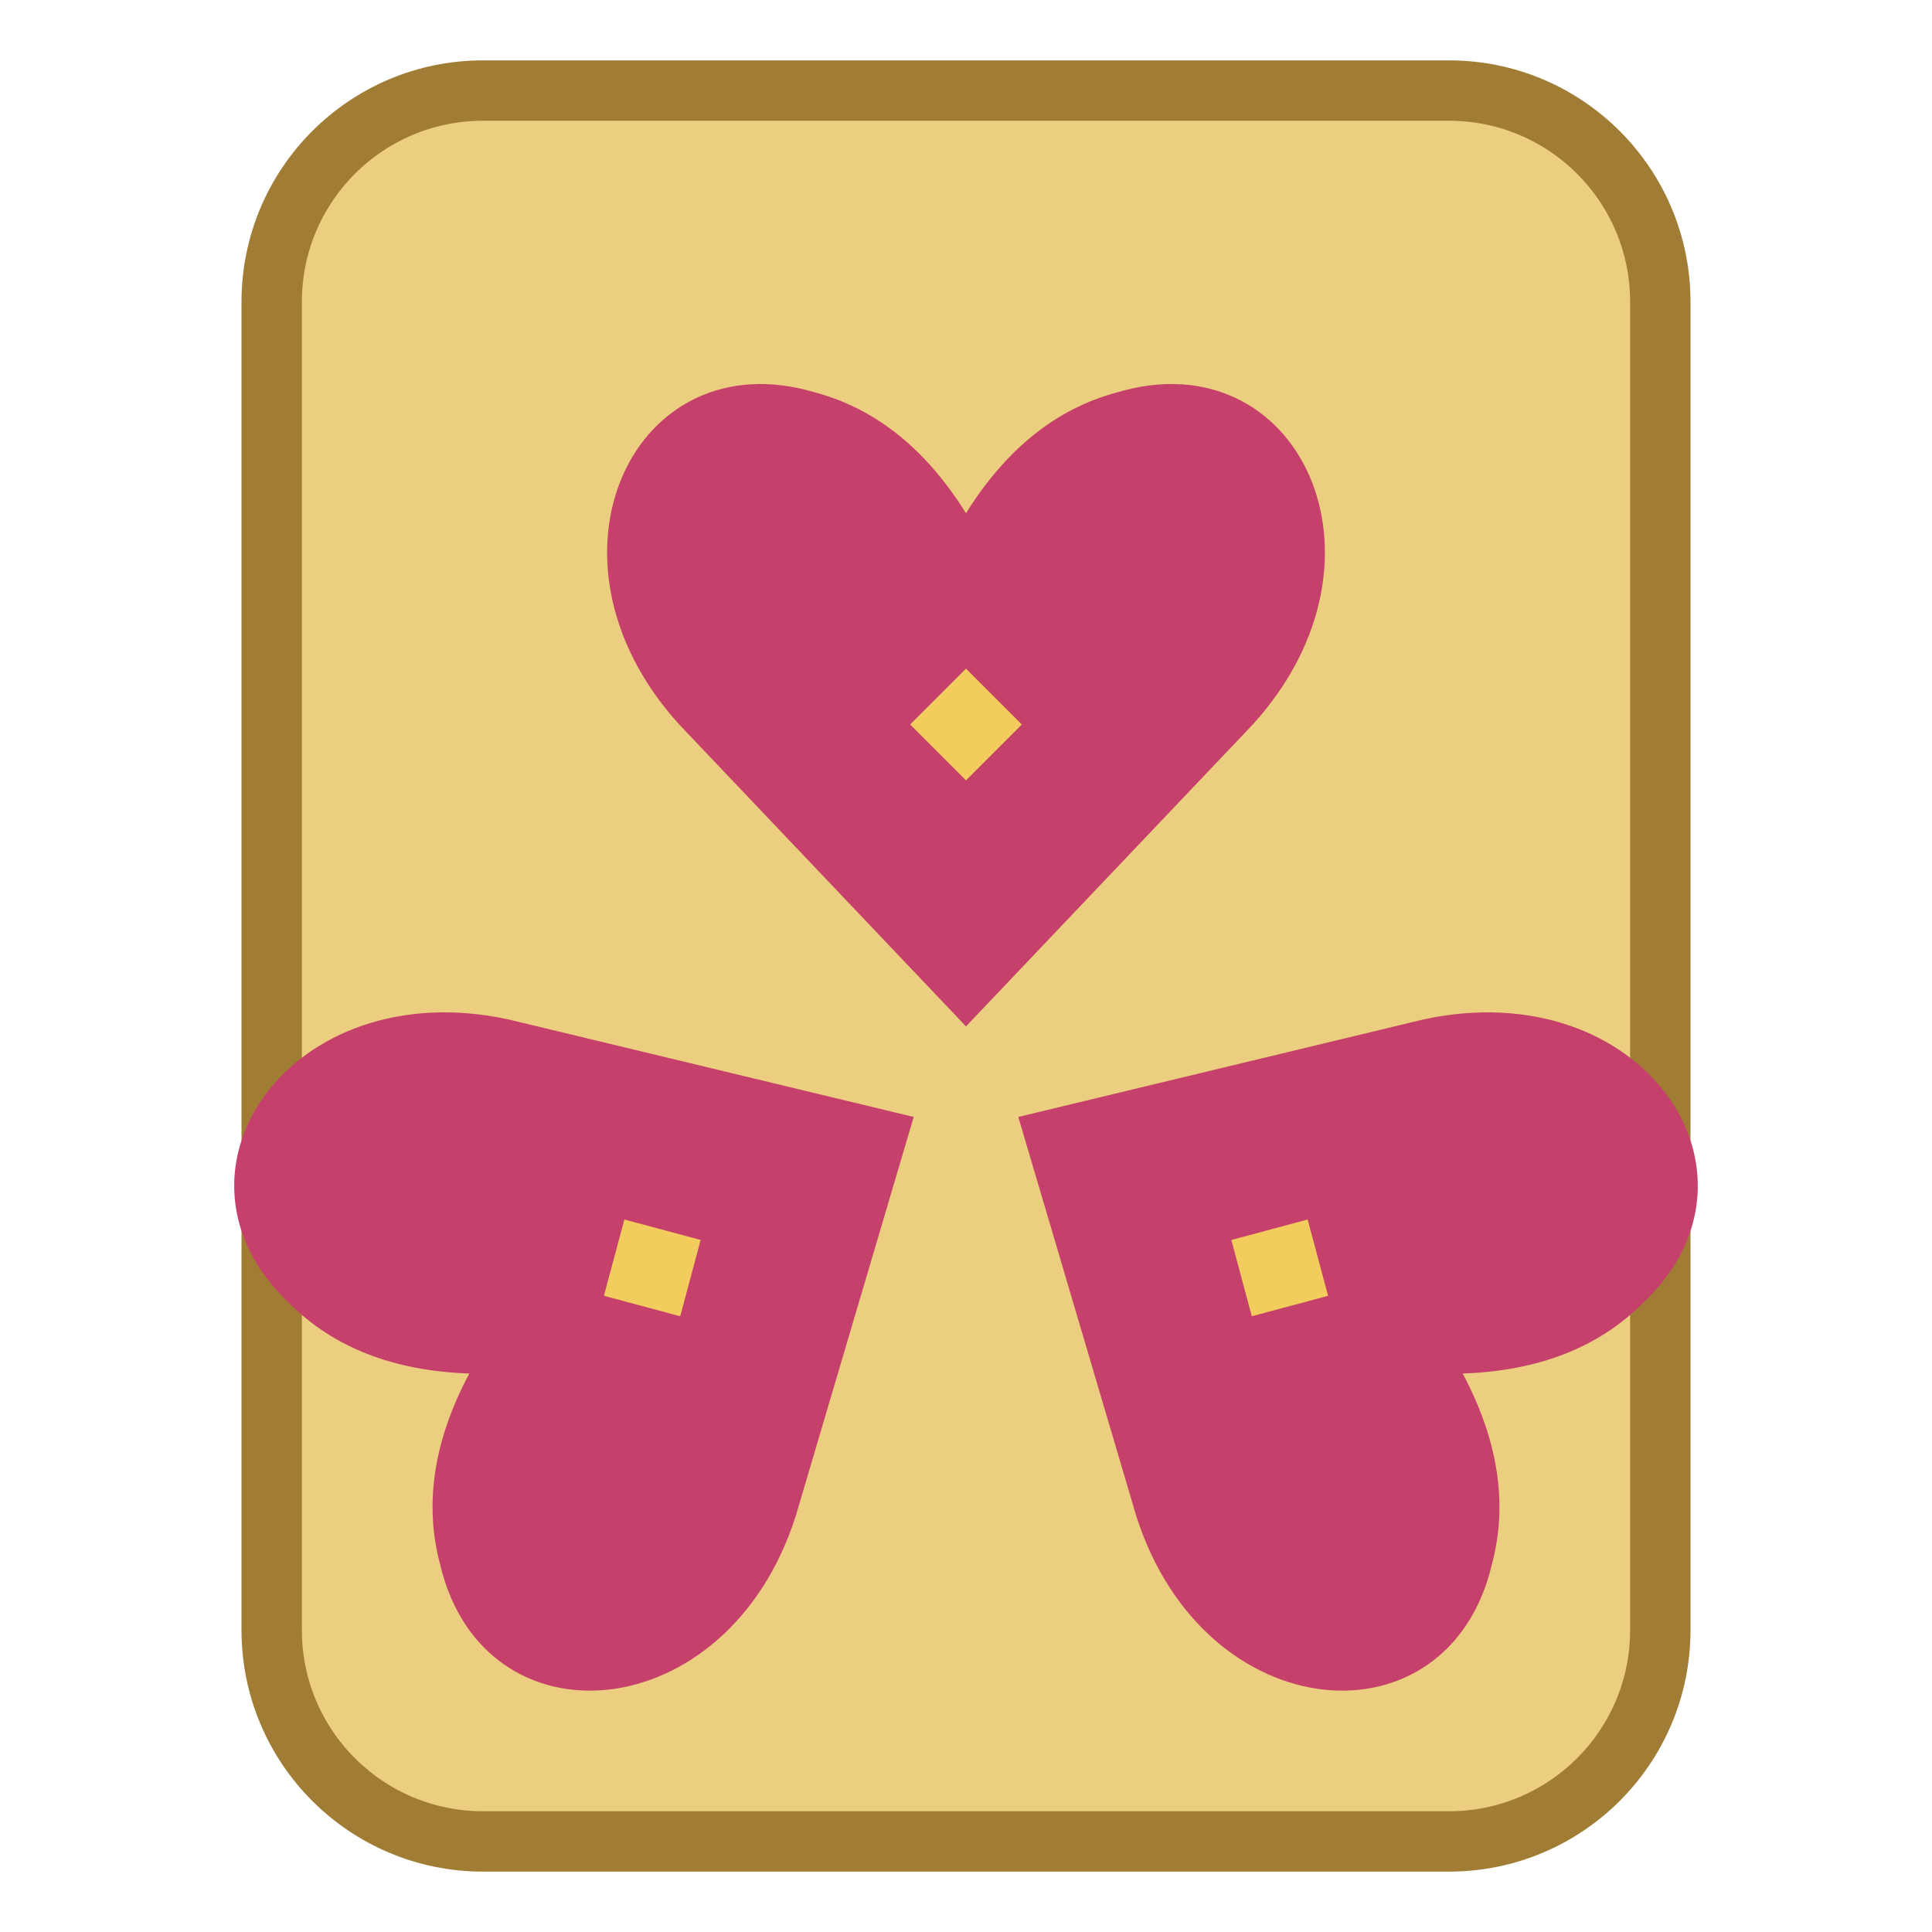
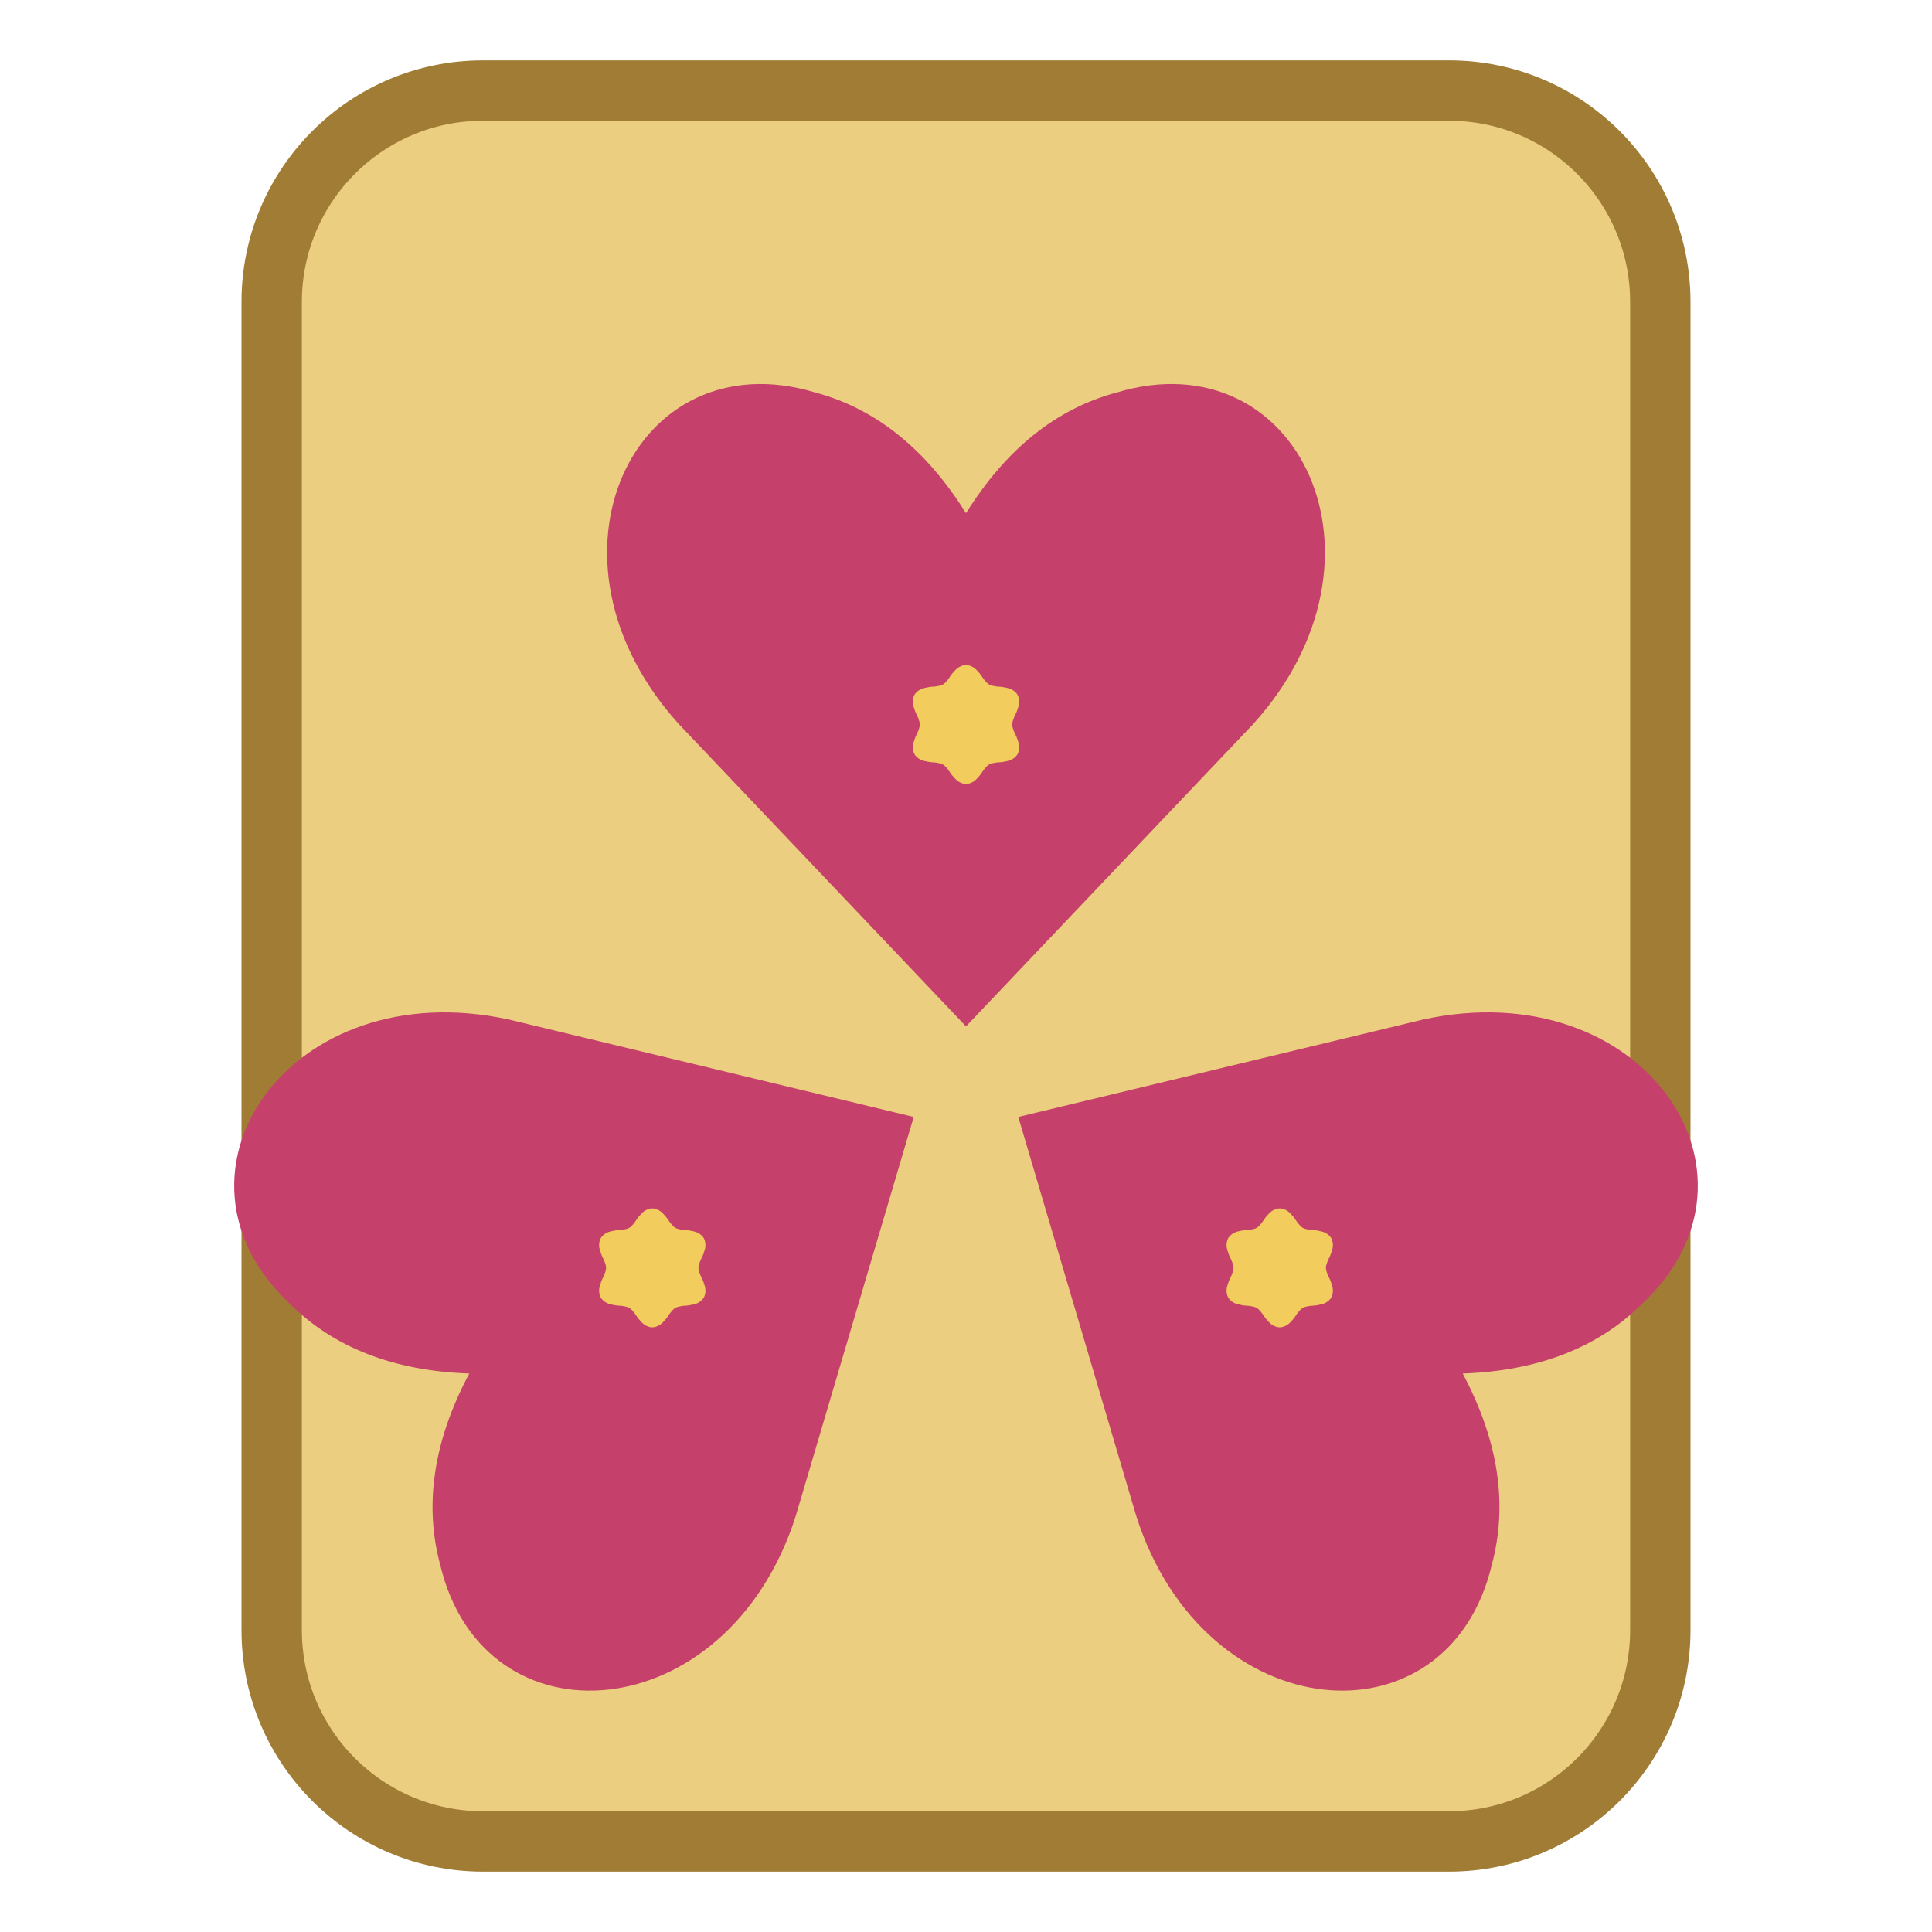
<svg xmlns="http://www.w3.org/2000/svg" viewBox="0 0 64 64" fill="none" role="img" aria-label="三心相聚">
  <rect x="9" y="3" width="46" height="58" rx="7" fill="#ECCE80" stroke="#A17C35" stroke-width="2" />
  <g transform="translate(32 36) scale(1) translate(-32 -36)">
    <g transform="rotate(0 32 36)">
      <g transform="translate(0 -0) rotate(0 32 29)">
        <path d="M32 34 L22.5 24 C17.5 18.5 21 11.2 27 13 Q30 13.8 32 17 Q34 13.8 37 13 C43 11.2 46.5 18.5 41.5 24 Z" fill="#C5416B" />
-         <path d="M32 22.15 L33.85 24 L32 25.85 L30.15 24 Z" fill="#F2CD5D" />
+         <path d="M32 28.53C32.083 28.53 32.173 28.564 32.249 28.611C32.324 28.657 32.393 28.74 32.453 28.81C32.513 28.879 32.558 28.966 32.61 29.027C32.662 29.088 32.705 29.14 32.765 29.175C32.825 29.21 32.892 29.221 32.971 29.235C33.049 29.25 33.147 29.245 33.237 29.263C33.328 29.28 33.434 29.298 33.512 29.34C33.59 29.382 33.665 29.443 33.706 29.515C33.748 29.587 33.763 29.682 33.761 29.771C33.758 29.86 33.72 29.96 33.69 30.047C33.66 30.134 33.608 30.216 33.581 30.292C33.554 30.367 33.53 30.431 33.53 30.5C33.53 30.569 33.554 30.633 33.581 30.708C33.608 30.784 33.66 30.866 33.69 30.953C33.72 31.04 33.758 31.14 33.761 31.229C33.763 31.318 33.748 31.413 33.706 31.485C33.665 31.557 33.59 31.618 33.512 31.66C33.434 31.702 33.328 31.72 33.237 31.737C33.147 31.755 33.049 31.75 32.971 31.765C32.892 31.779 32.825 31.79 32.765 31.825C32.705 31.86 32.662 31.912 32.61 31.973C32.558 32.034 32.513 32.121 32.453 32.19C32.393 32.26 32.324 32.343 32.249 32.389C32.173 32.436 32.083 32.47 32 32.47C31.917 32.47 31.827 32.436 31.751 32.389C31.676 32.343 31.607 32.26 31.547 32.19C31.487 32.121 31.442 32.034 31.39 31.973C31.338 31.912 31.295 31.86 31.235 31.825C31.175 31.79 31.108 31.779 31.029 31.765C30.951 31.75 30.853 31.755 30.763 31.737C30.672 31.72 30.566 31.702 30.488 31.66C30.41 31.618 30.335 31.557 30.294 31.485C30.253 31.413 30.237 31.318 30.239 31.229C30.242 31.14 30.28 31.04 30.31 30.953C30.34 30.866 30.392 30.784 30.419 30.708C30.446 30.633 30.47 30.569 30.47 30.5C30.47 30.431 30.446 30.367 30.419 30.292C30.392 30.216 30.34 30.134 30.31 30.047C30.28 29.96 30.242 29.86 30.239 29.771C30.237 29.682 30.253 29.587 30.294 29.515C30.335 29.443 30.41 29.382 30.488 29.34C30.566 29.298 30.672 29.28 30.763 29.263C30.853 29.245 30.951 29.25 31.029 29.235C31.108 29.221 31.175 29.21 31.235 29.175C31.295 29.14 31.338 29.088 31.39 29.027C31.442 28.966 31.487 28.879 31.547 28.81C31.607 28.74 31.676 28.657 31.751 28.611C31.827 28.564 31.917 28.53 32 28.53Z" transform="translate(0 -6.5)" fill="#F2CD5D" />
      </g>
    </g>
    <g transform="rotate(120 32 36)">
      <g transform="translate(0 -0) rotate(0 32 29)">
        <path d="M32 34 L22.5 24 C17.5 18.5 21 11.2 27 13 Q30 13.8 32 17 Q34 13.8 37 13 C43 11.2 46.5 18.5 41.5 24 Z" fill="#C5416B" />
-         <path d="M32 22.15 L33.85 24 L32 25.85 L30.15 24 Z" fill="#F2CD5D" />
+         <path d="M32 28.53C32.083 28.53 32.173 28.564 32.249 28.611C32.324 28.657 32.393 28.74 32.453 28.81C32.513 28.879 32.558 28.966 32.61 29.027C32.662 29.088 32.705 29.14 32.765 29.175C32.825 29.21 32.892 29.221 32.971 29.235C33.049 29.25 33.147 29.245 33.237 29.263C33.328 29.28 33.434 29.298 33.512 29.34C33.59 29.382 33.665 29.443 33.706 29.515C33.748 29.587 33.763 29.682 33.761 29.771C33.758 29.86 33.72 29.96 33.69 30.047C33.66 30.134 33.608 30.216 33.581 30.292C33.554 30.367 33.53 30.431 33.53 30.5C33.53 30.569 33.554 30.633 33.581 30.708C33.608 30.784 33.66 30.866 33.69 30.953C33.72 31.04 33.758 31.14 33.761 31.229C33.763 31.318 33.748 31.413 33.706 31.485C33.665 31.557 33.59 31.618 33.512 31.66C33.434 31.702 33.328 31.72 33.237 31.737C33.147 31.755 33.049 31.75 32.971 31.765C32.892 31.779 32.825 31.79 32.765 31.825C32.705 31.86 32.662 31.912 32.61 31.973C32.558 32.034 32.513 32.121 32.453 32.19C32.393 32.26 32.324 32.343 32.249 32.389C32.173 32.436 32.083 32.47 32 32.47C31.917 32.47 31.827 32.436 31.751 32.389C31.676 32.343 31.607 32.26 31.547 32.19C31.487 32.121 31.442 32.034 31.39 31.973C31.338 31.912 31.295 31.86 31.235 31.825C31.175 31.79 31.108 31.779 31.029 31.765C30.951 31.75 30.853 31.755 30.763 31.737C30.672 31.72 30.566 31.702 30.488 31.66C30.41 31.618 30.335 31.557 30.294 31.485C30.253 31.413 30.237 31.318 30.239 31.229C30.242 31.14 30.28 31.04 30.31 30.953C30.34 30.866 30.392 30.784 30.419 30.708C30.446 30.633 30.47 30.569 30.47 30.5C30.47 30.431 30.446 30.367 30.419 30.292C30.392 30.216 30.34 30.134 30.31 30.047C30.28 29.96 30.242 29.86 30.239 29.771C30.237 29.682 30.253 29.587 30.294 29.515C30.335 29.443 30.41 29.382 30.488 29.34C30.566 29.298 30.672 29.28 30.763 29.263C30.853 29.245 30.951 29.25 31.029 29.235C31.108 29.221 31.175 29.21 31.235 29.175C31.295 29.14 31.338 29.088 31.39 29.027C31.442 28.966 31.487 28.879 31.547 28.81C31.607 28.74 31.676 28.657 31.751 28.611C31.827 28.564 31.917 28.53 32 28.53Z" transform="translate(0 -6.5)" fill="#F2CD5D" />
      </g>
    </g>
    <g transform="rotate(240 32 36)">
      <g transform="translate(0 -0) rotate(0 32 29)">
        <path d="M32 34 L22.5 24 C17.5 18.5 21 11.2 27 13 Q30 13.8 32 17 Q34 13.8 37 13 C43 11.2 46.5 18.5 41.5 24 Z" fill="#C5416B" />
-         <path d="M32 22.15 L33.85 24 L32 25.85 L30.15 24 Z" fill="#F2CD5D" />
+         <path d="M32 28.53C32.083 28.53 32.173 28.564 32.249 28.611C32.324 28.657 32.393 28.74 32.453 28.81C32.513 28.879 32.558 28.966 32.61 29.027C32.662 29.088 32.705 29.14 32.765 29.175C32.825 29.21 32.892 29.221 32.971 29.235C33.049 29.25 33.147 29.245 33.237 29.263C33.328 29.28 33.434 29.298 33.512 29.34C33.59 29.382 33.665 29.443 33.706 29.515C33.748 29.587 33.763 29.682 33.761 29.771C33.758 29.86 33.72 29.96 33.69 30.047C33.66 30.134 33.608 30.216 33.581 30.292C33.554 30.367 33.53 30.431 33.53 30.5C33.53 30.569 33.554 30.633 33.581 30.708C33.608 30.784 33.66 30.866 33.69 30.953C33.72 31.04 33.758 31.14 33.761 31.229C33.763 31.318 33.748 31.413 33.706 31.485C33.665 31.557 33.59 31.618 33.512 31.66C33.434 31.702 33.328 31.72 33.237 31.737C33.147 31.755 33.049 31.75 32.971 31.765C32.892 31.779 32.825 31.79 32.765 31.825C32.705 31.86 32.662 31.912 32.61 31.973C32.558 32.034 32.513 32.121 32.453 32.19C32.393 32.26 32.324 32.343 32.249 32.389C32.173 32.436 32.083 32.47 32 32.47C31.917 32.47 31.827 32.436 31.751 32.389C31.676 32.343 31.607 32.26 31.547 32.19C31.487 32.121 31.442 32.034 31.39 31.973C31.338 31.912 31.295 31.86 31.235 31.825C31.175 31.79 31.108 31.779 31.029 31.765C30.951 31.75 30.853 31.755 30.763 31.737C30.672 31.72 30.566 31.702 30.488 31.66C30.41 31.618 30.335 31.557 30.294 31.485C30.253 31.413 30.237 31.318 30.239 31.229C30.242 31.14 30.28 31.04 30.31 30.953C30.34 30.866 30.392 30.784 30.419 30.708C30.446 30.633 30.47 30.569 30.47 30.5C30.47 30.431 30.446 30.367 30.419 30.292C30.392 30.216 30.34 30.134 30.31 30.047C30.28 29.96 30.242 29.86 30.239 29.771C30.237 29.682 30.253 29.587 30.294 29.515C30.335 29.443 30.41 29.382 30.488 29.34C30.566 29.298 30.672 29.28 30.763 29.263C30.853 29.245 30.951 29.25 31.029 29.235C31.108 29.221 31.175 29.21 31.235 29.175C31.295 29.14 31.338 29.088 31.39 29.027C31.442 28.966 31.487 28.879 31.547 28.81C31.607 28.74 31.676 28.657 31.751 28.611C31.827 28.564 31.917 28.53 32 28.53Z" transform="translate(0 -6.5)" fill="#F2CD5D" />
      </g>
    </g>
  </g>
</svg>
